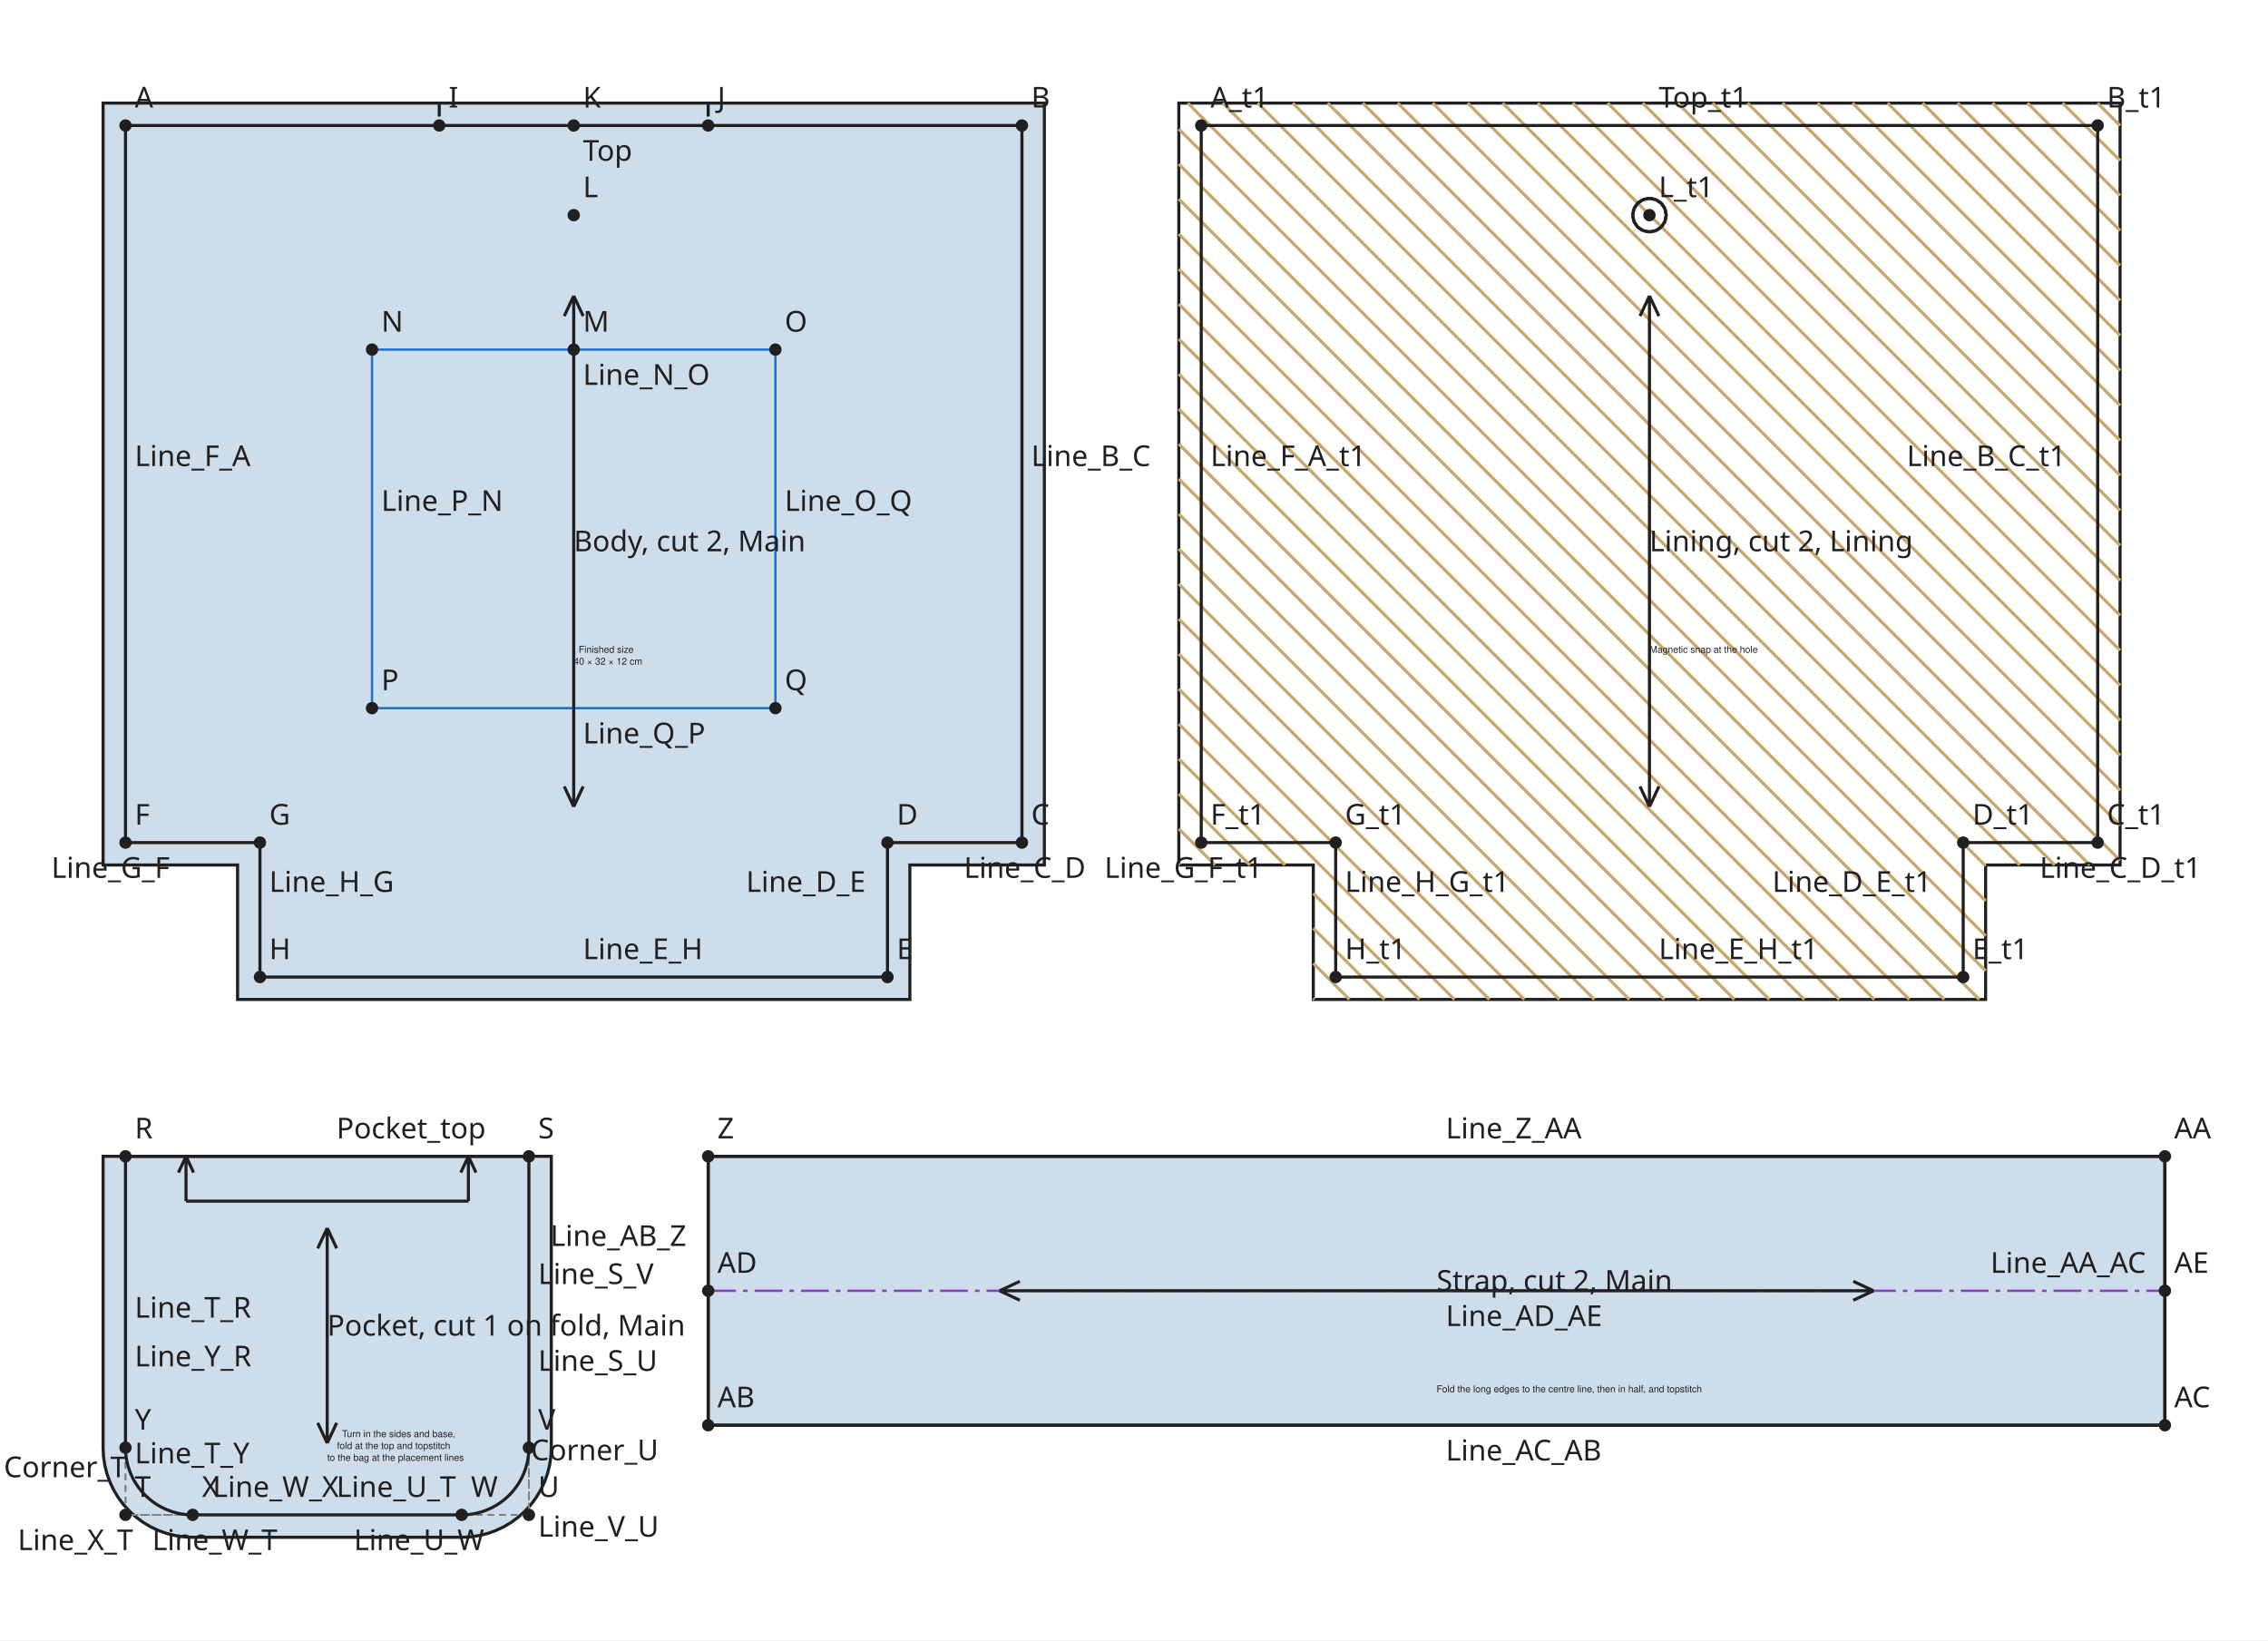
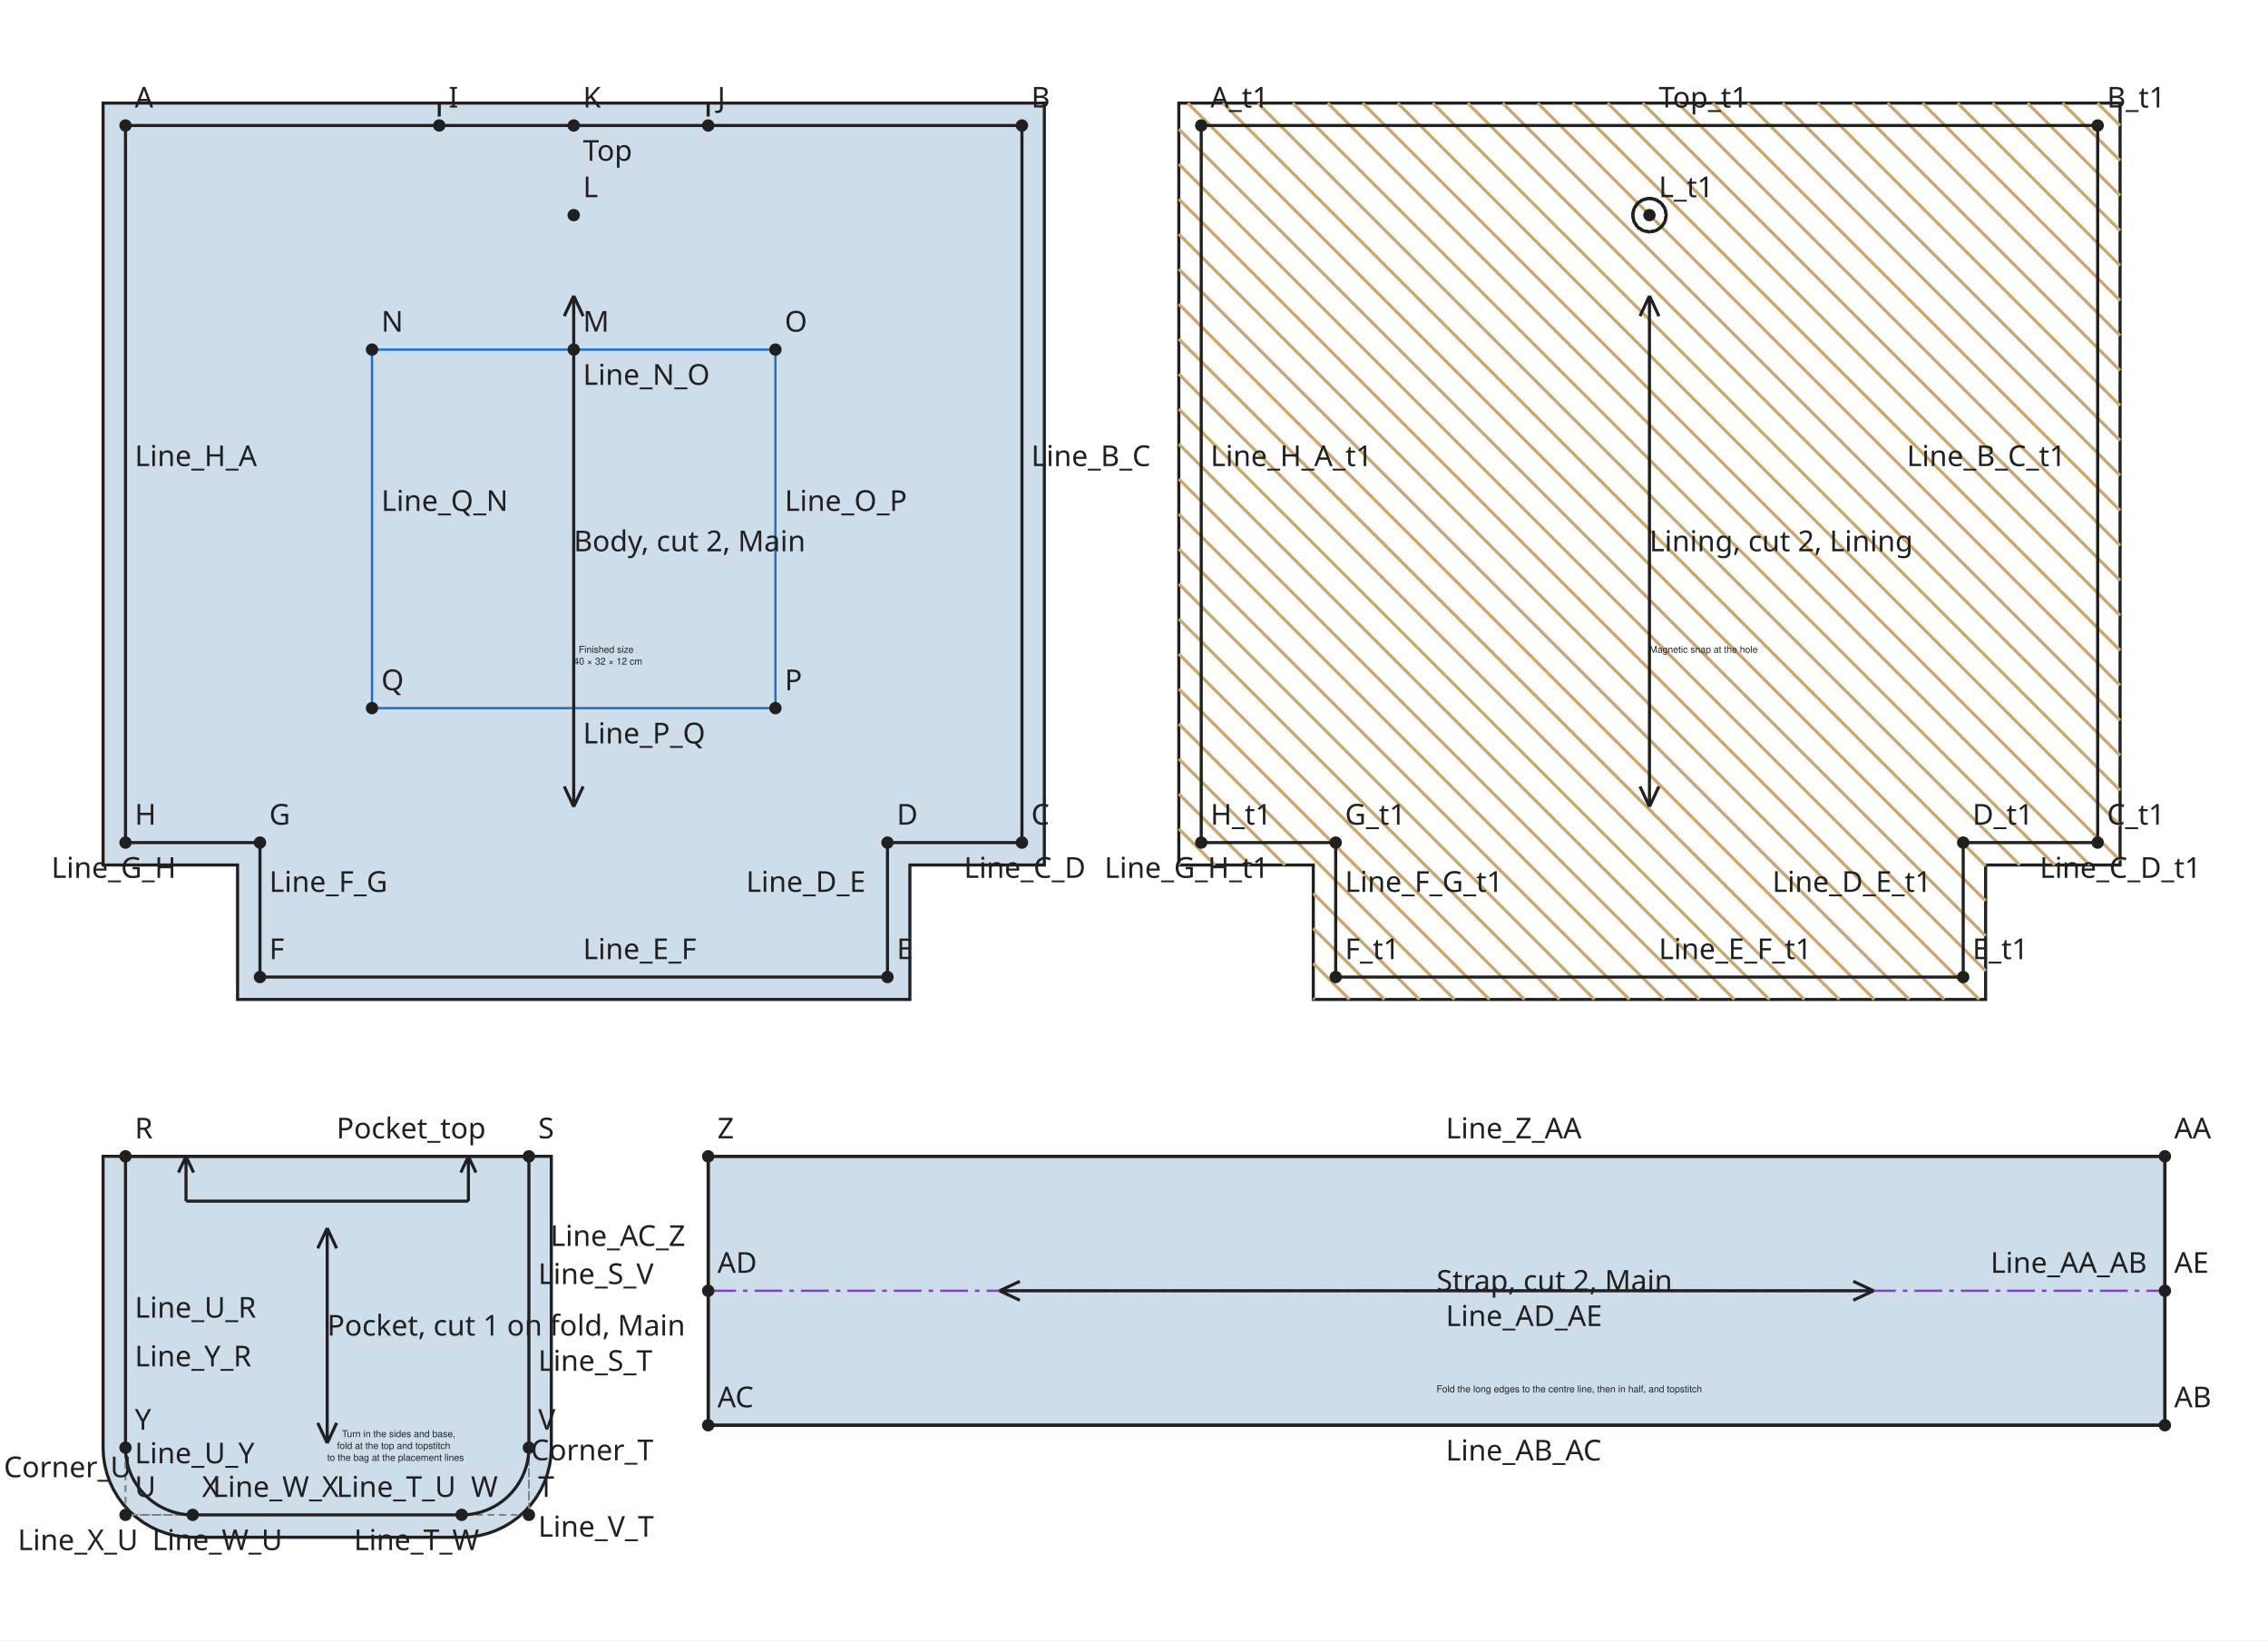
<svg xmlns="http://www.w3.org/2000/svg" width="1012mm" height="732mm" viewBox="-56 -56 1012 732">
  <rect x="-56" y="-56" width="1012" height="732" fill="#ffffff" />
  <path data-id="93" data-name="Pocket" d="M 190 460 L 190 590.247 L 189.817 593.953 L 189.236 597.841 L 188.283 601.637 L 186.966 605.312 L 185.298 608.842 L 183.289 612.2 L 180.95 615.36 L 178.293 618.293 L 175.36 620.95 L 172.2 623.289 L 168.842 625.298 L 165.312 626.966 L 161.637 628.283 L 157.841 629.236 L 153.953 629.817 L 150.247 630 L 29.753 630 L 26.047 629.817 L 22.159 629.236 L 18.363 628.283 L 14.688 626.966 L 11.158 625.298 L 7.8 623.289 L 4.64 620.95 L 1.707 618.293 L -0.95 615.36 L -3.289 612.2 L -5.298 608.842 L -6.966 605.312 L -8.283 601.637 L -9.236 597.841 L -9.817 593.953 L -10 590.247 L -10 460 Z" fill="#ceddea" stroke="#202020" stroke-width="1.38" />
  <path data-id="94" data-name="Strap" d="M 910 460 L 910 580 L 260 580 L 260 460 Z" fill="#ceddea" stroke="#202020" stroke-width="1.38" />
  <path data-id="91" data-name="Body" d="M 410 -10 L 410 330 L 350 330 L 350 390 L 50 390 L 50 330 L -10 330 L -10 -10 Z" fill="#ceddea" stroke="#202020" stroke-width="1.38" />
  <path data-id="92" data-name="Lining" d="M 890 -10 L 890 330 L 830 330 L 830 390 L 530 390 L 530 330 L 470 330 L 470 -10 Z" fill="none" stroke="#202020" stroke-width="1.38" />
  <path data-id="92" data-hatch="Lining" d="M 890 0.064 L 879.936 -10 M 890 15.677 L 864.323 -10 M 890 31.29 L 848.71 -10 M 890 46.902 L 833.098 -10 M 890 62.515 L 817.485 -10 M 890 78.128 L 801.872 -10 M 890 93.741 L 786.259 -10 M 890 109.354 L 770.646 -10 M 890 124.967 L 755.033 -10 M 890 140.58 L 739.42 -10 M 890 156.193 L 723.807 -10 M 890 171.806 L 708.194 -10 M 890 187.419 L 692.581 -10 M 890 203.032 L 676.968 -10 M 890 218.645 L 661.355 -10 M 890 234.257 L 645.743 -10 M 890 249.87 L 630.13 -10 M 890 265.483 L 614.517 -10 M 890 281.096 L 598.904 -10 M 890 296.709 L 583.291 -10 M 890 312.322 L 567.678 -10 M 890 327.935 L 552.065 -10 M 876.452 330 L 536.452 -10 M 860.839 330 L 520.839 -10 M 845.226 330 L 505.226 -10 M 830 330.387 L 489.613 -10 M 830 346 L 474 -10 M 830 361.612 L 470 1.612 M 830 377.225 L 470 17.225 M 827.162 390 L 470 32.838 M 811.549 390 L 470 48.451 M 795.936 390 L 470 64.064 M 780.323 390 L 470 79.677 M 764.71 390 L 470 95.29 M 749.097 390 L 470 110.903 M 733.484 390 L 470 126.516 M 717.871 390 L 470 142.129 M 702.258 390 L 470 157.742 M 686.645 390 L 470 173.355 M 671.033 390 L 470 188.967 M 655.42 390 L 470 204.58 M 639.807 390 L 470 220.193 M 624.194 390 L 470 235.806 M 608.581 390 L 470 251.419 M 592.968 390 L 470 267.032 M 577.355 390 L 530 342.645 M 517.355 330 L 470 282.645 M 561.742 390 L 530 358.258 M 501.742 330 L 470 298.258 M 546.129 390 L 530 373.871 M 486.129 330 L 470 313.871 M 530.516 390 L 530 389.484 M 470.516 330 L 470 329.484" fill="none" stroke="#c9a66b" stroke-width="1.38" />
-   <path data-id="61" data-name="Line_S_U" d="M 180 460 L 180 620" fill="none" stroke="#808080" stroke-width="0.736" stroke-dasharray="2.944 2.208" />
-   <path data-id="62" data-name="Line_U_T" d="M 180 620 L 0 620" fill="none" stroke="#808080" stroke-width="0.736" stroke-dasharray="2.944 2.208" />
-   <path data-id="63" data-name="Line_T_R" d="M 0 620 L 0 460" fill="none" stroke="#808080" stroke-width="0.736" stroke-dasharray="2.944 2.208" />
-   <path data-id="68" data-name="Line_V_U" d="M 180 590 L 180 620" fill="none" stroke="#808080" stroke-width="0.736" stroke-dasharray="2.944 2.208" />
-   <path data-id="69" data-name="Line_U_W" d="M 180 620 L 150 620" fill="none" stroke="#808080" stroke-width="0.736" stroke-dasharray="2.944 2.208" />
-   <path data-id="70" data-name="Line_W_T" d="M 150 620 L 0 620" fill="none" stroke="#808080" stroke-width="0.736" stroke-dasharray="2.944 2.208" />
-   <path data-id="75" data-name="Line_X_T" d="M 30 620 L 0 620" fill="none" stroke="#808080" stroke-width="0.736" stroke-dasharray="2.944 2.208" />
-   <path data-id="76" data-name="Line_T_Y" d="M 0 620 L 0 590" fill="none" stroke="#808080" stroke-width="0.736" stroke-dasharray="2.944 2.208" />
-   <path data-id="34" data-name="Line_N_O" d="M 110 100 L 290 100" fill="none" stroke="#1f6fd1" stroke-width="1.035" />
-   <path data-id="35" data-name="Line_O_Q" d="M 290 100 L 290 260" fill="none" stroke="#1f6fd1" stroke-width="1.035" />
-   <path data-id="36" data-name="Line_Q_P" d="M 290 260 L 110 260" fill="none" stroke="#1f6fd1" stroke-width="1.035" />
-   <path data-id="37" data-name="Line_P_N" d="M 110 260 L 110 100" fill="none" stroke="#1f6fd1" stroke-width="1.035" />
+   <path data-id="60" data-name="Line_S_T" d="M 180 460 L 180 620" fill="none" stroke="#808080" stroke-width="0.736" stroke-dasharray="2.944 2.208" />
+   <path data-id="62" data-name="Line_T_U" d="M 180 620 L 0 620" fill="none" stroke="#808080" stroke-width="0.736" stroke-dasharray="2.944 2.208" />
+   <path data-id="63" data-name="Line_U_R" d="M 0 620 L 0 460" fill="none" stroke="#808080" stroke-width="0.736" stroke-dasharray="2.944 2.208" />
+   <path data-id="68" data-name="Line_V_T" d="M 180 590 L 180 620" fill="none" stroke="#808080" stroke-width="0.736" stroke-dasharray="2.944 2.208" />
+   <path data-id="69" data-name="Line_T_W" d="M 180 620 L 150 620" fill="none" stroke="#808080" stroke-width="0.736" stroke-dasharray="2.944 2.208" />
+   <path data-id="70" data-name="Line_W_U" d="M 150 620 L 0 620" fill="none" stroke="#808080" stroke-width="0.736" stroke-dasharray="2.944 2.208" />
+   <path data-id="75" data-name="Line_X_U" d="M 30 620 L 0 620" fill="none" stroke="#808080" stroke-width="0.736" stroke-dasharray="2.944 2.208" />
+   <path data-id="76" data-name="Line_U_Y" d="M 0 620 L 0 590" fill="none" stroke="#808080" stroke-width="0.736" stroke-dasharray="2.944 2.208" />
+   <path data-id="32" data-name="Line_N_O" d="M 110 100 L 290 100" fill="none" stroke="#1f6fd1" stroke-width="1.035" />
+   <path data-id="34" data-name="Line_O_P" d="M 290 100 L 290 260" fill="none" stroke="#1f6fd1" stroke-width="1.035" />
+   <path data-id="36" data-name="Line_P_Q" d="M 290 260 L 110 260" fill="none" stroke="#1f6fd1" stroke-width="1.035" />
+   <path data-id="37" data-name="Line_Q_N" d="M 110 260 L 110 100" fill="none" stroke="#1f6fd1" stroke-width="1.035" />
  <path data-id="88" data-name="Line_AD_AE" d="M 260 520 L 910 520" fill="none" stroke="#8a3fc4" stroke-width="1.035" stroke-dasharray="12.42 3.105 2.07 3.105" />
-   <path data-id="17" data-name="Top" d="M 0 0 L 400 0" fill="none" stroke="#202020" stroke-width="1.38" />
-   <path data-id="18" data-name="Line_B_C" d="M 400 0 L 400 320" fill="none" stroke="#202020" stroke-width="1.38" />
-   <path data-id="19" data-name="Line_C_D" d="M 400 320 L 340 320" fill="none" stroke="#202020" stroke-width="1.38" />
-   <path data-id="20" data-name="Line_D_E" d="M 340 320 L 340 380" fill="none" stroke="#202020" stroke-width="1.38" />
-   <path data-id="21" data-name="Line_E_H" d="M 340 380 L 60 380" fill="none" stroke="#202020" stroke-width="1.38" />
-   <path data-id="22" data-name="Line_H_G" d="M 60 380 L 60 320" fill="none" stroke="#202020" stroke-width="1.38" />
-   <path data-id="23" data-name="Line_G_F" d="M 60 320 L 0 320" fill="none" stroke="#202020" stroke-width="1.38" />
-   <path data-id="24" data-name="Line_F_A" d="M 0 320 L 0 0" fill="none" stroke="#202020" stroke-width="1.38" />
+   <path data-id="11" data-name="Top" d="M 0 0 L 400 0" fill="none" stroke="#202020" stroke-width="1.38" />
+   <path data-id="13" data-name="Line_B_C" d="M 400 0 L 400 320" fill="none" stroke="#202020" stroke-width="1.38" />
+   <path data-id="15" data-name="Line_C_D" d="M 400 320 L 340 320" fill="none" stroke="#202020" stroke-width="1.38" />
+   <path data-id="17" data-name="Line_D_E" d="M 340 320 L 340 380" fill="none" stroke="#202020" stroke-width="1.38" />
+   <path data-id="19" data-name="Line_E_F" d="M 340 380 L 60 380" fill="none" stroke="#202020" stroke-width="1.38" />
+   <path data-id="21" data-name="Line_F_G" d="M 60 380 L 60 320" fill="none" stroke="#202020" stroke-width="1.38" />
+   <path data-id="23" data-name="Line_G_H" d="M 60 320 L 0 320" fill="none" stroke="#202020" stroke-width="1.38" />
+   <path data-id="24" data-name="Line_H_A" d="M 0 320 L 0 0" fill="none" stroke="#202020" stroke-width="1.38" />
  <path data-id="48" data-name="Top_t1" d="M 480 0 L 880 0" fill="none" stroke="#202020" stroke-width="1.38" />
  <path data-id="49" data-name="Line_B_C_t1" d="M 880 0 L 880 320" fill="none" stroke="#202020" stroke-width="1.38" />
  <path data-id="50" data-name="Line_C_D_t1" d="M 880 320 L 820 320" fill="none" stroke="#202020" stroke-width="1.38" />
  <path data-id="51" data-name="Line_D_E_t1" d="M 820 320 L 820 380" fill="none" stroke="#202020" stroke-width="1.38" />
-   <path data-id="52" data-name="Line_E_H_t1" d="M 820 380 L 540 380" fill="none" stroke="#202020" stroke-width="1.38" />
-   <path data-id="53" data-name="Line_H_G_t1" d="M 540 380 L 540 320" fill="none" stroke="#202020" stroke-width="1.38" />
-   <path data-id="54" data-name="Line_G_F_t1" d="M 540 320 L 480 320" fill="none" stroke="#202020" stroke-width="1.38" />
-   <path data-id="55" data-name="Line_F_A_t1" d="M 480 320 L 480 0" fill="none" stroke="#202020" stroke-width="1.38" />
-   <path data-id="60" data-name="Pocket_top" d="M 0 460 L 180 460" fill="none" stroke="#202020" stroke-width="1.38" />
-   <path data-id="64" data-name="Corner_U" d="M 180 590 C 180 597.956 176.839 605.587 171.213 611.213 C 165.587 616.839 157.956 620 150 620" fill="none" stroke="#202020" stroke-width="1.38" />
+   <path data-id="52" data-name="Line_E_F_t1" d="M 820 380 L 540 380" fill="none" stroke="#202020" stroke-width="1.38" />
+   <path data-id="53" data-name="Line_F_G_t1" d="M 540 380 L 540 320" fill="none" stroke="#202020" stroke-width="1.38" />
+   <path data-id="54" data-name="Line_G_H_t1" d="M 540 320 L 480 320" fill="none" stroke="#202020" stroke-width="1.38" />
+   <path data-id="55" data-name="Line_H_A_t1" d="M 480 320 L 480 0" fill="none" stroke="#202020" stroke-width="1.38" />
+   <path data-id="58" data-name="Pocket_top" d="M 0 460 L 180 460" fill="none" stroke="#202020" stroke-width="1.38" />
+   <path data-id="64" data-name="Corner_T" d="M 180 590 C 180 597.956 176.839 605.587 171.213 611.213 C 165.587 616.839 157.956 620 150 620" fill="none" stroke="#202020" stroke-width="1.38" />
  <path data-id="67" data-name="Line_S_V" d="M 180 460 L 180 590" fill="none" stroke="#202020" stroke-width="1.38" />
-   <path data-id="71" data-name="Corner_T" d="M 30 620 C 22.044 620 14.413 616.839 8.787 611.213 C 3.161 605.587 0 597.956 0 590" fill="none" stroke="#202020" stroke-width="1.38" />
+   <path data-id="71" data-name="Corner_U" d="M 30 620 C 22.044 620 14.413 616.839 8.787 611.213 C 3.161 605.587 0 597.956 0 590" fill="none" stroke="#202020" stroke-width="1.38" />
  <path data-id="74" data-name="Line_W_X" d="M 150 620 L 30 620" fill="none" stroke="#202020" stroke-width="1.38" />
  <path data-id="77" data-name="Line_Y_R" d="M 0 590 L 0 460" fill="none" stroke="#202020" stroke-width="1.38" />
-   <path data-id="82" data-name="Line_Z_AA" d="M 260 460 L 910 460" fill="none" stroke="#202020" stroke-width="1.38" />
-   <path data-id="83" data-name="Line_AA_AC" d="M 910 460 L 910 580" fill="none" stroke="#202020" stroke-width="1.38" />
-   <path data-id="84" data-name="Line_AC_AB" d="M 910 580 L 260 580" fill="none" stroke="#202020" stroke-width="1.38" />
-   <path data-id="85" data-name="Line_AB_Z" d="M 260 580 L 260 460" fill="none" stroke="#202020" stroke-width="1.38" />
+   <path data-id="80" data-name="Line_Z_AA" d="M 260 460 L 910 460" fill="none" stroke="#202020" stroke-width="1.38" />
+   <path data-id="82" data-name="Line_AA_AB" d="M 910 460 L 910 580" fill="none" stroke="#202020" stroke-width="1.38" />
+   <path data-id="84" data-name="Line_AB_AC" d="M 910 580 L 260 580" fill="none" stroke="#202020" stroke-width="1.38" />
+   <path data-id="85" data-name="Line_AC_Z" d="M 260 580 L 260 460" fill="none" stroke="#202020" stroke-width="1.38" />
  <path data-id="93" data-marks="Pocket" d="M 90 588 L 90 492 M 90 492 L 85.774 501.063 M 90 492 L 94.226 501.063 M 90 588 L 94.226 578.937 M 90 588 L 85.774 578.937 M 27 480 L 153 480 M 27 480 L 27 460 M 153 480 L 153 460 M 27 460 L 30.381 467.25 M 27 460 L 23.619 467.25 M 153 460 L 156.381 467.25 M 153 460 L 149.619 467.25" fill="none" stroke="#202020" stroke-width="1.38" />
  <path data-id="94" data-marks="Strap" d="M 390 520 L 780 520 M 780 520 L 770.937 515.774 M 780 520 L 770.937 524.226 M 390 520 L 399.063 524.226 M 390 520 L 399.063 515.774" fill="none" stroke="#202020" stroke-width="1.38" />
  <path data-id="91" data-marks="Body" d="M 200 304 L 200 76 M 200 76 L 195.774 85.063 M 200 76 L 204.226 85.063 M 200 304 L 204.226 294.937 M 200 304 L 195.774 294.937 M 140 -10 L 140 -4 M 260 -10 L 260 -4" fill="none" stroke="#202020" stroke-width="1.38" />
  <path data-id="92" data-marks="Lining" d="M 680 304 L 680 76 M 680 76 L 675.774 85.063 M 680 76 L 684.226 85.063 M 680 304 L 684.226 294.937 M 680 304 L 675.774 294.937 M 687.5 40 L 686.929 37.13 M 686.929 37.13 L 685.303 34.697 M 685.303 34.697 L 682.87 33.071 M 682.87 33.071 L 680 32.5 M 680 32.5 L 677.13 33.071 M 677.13 33.071 L 674.697 34.697 M 674.697 34.697 L 673.071 37.13 M 673.071 37.13 L 672.5 40 M 672.5 40 L 673.071 42.87 M 673.071 42.87 L 674.697 45.303 M 674.697 45.303 L 677.13 46.929 M 677.13 46.929 L 680 47.5 M 680 47.5 L 682.87 46.929 M 682.87 46.929 L 685.303 45.303 M 685.303 45.303 L 686.929 42.87 M 686.929 42.87 L 687.5 40" fill="none" stroke="#202020" stroke-width="1.38" />
  <path data-id="47" data-marker="hole" d="M 687.5 40 L 686.929 37.13 M 686.929 37.13 L 685.303 34.697 M 685.303 34.697 L 682.87 33.071 M 682.87 33.071 L 680 32.5 M 680 32.5 L 677.13 33.071 M 677.13 33.071 L 674.697 34.697 M 674.697 34.697 L 673.071 37.13 M 673.071 37.13 L 672.5 40 M 672.5 40 L 673.071 42.87 M 673.071 42.87 L 674.697 45.303 M 674.697 45.303 L 677.13 46.929 M 677.13 46.929 L 680 47.5 M 680 47.5 L 682.87 46.929 M 682.87 46.929 L 685.303 45.303 M 685.303 45.303 L 686.929 42.87 M 686.929 42.87 L 687.5 40" fill="none" stroke="#202020" stroke-width="1.38" />
  <circle data-id="9" data-name="A" cx="0" cy="0" r="2.76" fill="#202020" />
  <circle data-id="10" data-name="B" cx="400" cy="0" r="2.76" fill="#202020" />
-   <circle data-id="11" data-name="C" cx="400" cy="320" r="2.76" fill="#202020" />
-   <circle data-id="12" data-name="D" cx="340" cy="320" r="2.76" fill="#202020" />
-   <circle data-id="13" data-name="E" cx="340" cy="380" r="2.76" fill="#202020" />
-   <circle data-id="14" data-name="F" cx="0" cy="320" r="2.76" fill="#202020" />
-   <circle data-id="15" data-name="G" cx="60" cy="320" r="2.76" fill="#202020" />
-   <circle data-id="16" data-name="H" cx="60" cy="380" r="2.76" fill="#202020" />
+   <circle data-id="12" data-name="C" cx="400" cy="320" r="2.76" fill="#202020" />
+   <circle data-id="14" data-name="D" cx="340" cy="320" r="2.76" fill="#202020" />
+   <circle data-id="16" data-name="E" cx="340" cy="380" r="2.76" fill="#202020" />
+   <circle data-id="18" data-name="F" cx="60" cy="380" r="2.76" fill="#202020" />
+   <circle data-id="20" data-name="G" cx="60" cy="320" r="2.76" fill="#202020" />
+   <circle data-id="22" data-name="H" cx="0" cy="320" r="2.76" fill="#202020" />
  <circle data-id="25" data-name="I" cx="140" cy="0" r="2.76" fill="#202020" />
  <circle data-id="26" data-name="J" cx="260" cy="0" r="2.76" fill="#202020" />
  <circle data-id="27" data-name="K" cx="200" cy="0" r="2.76" fill="#202020" />
  <circle data-id="28" data-name="L" cx="200" cy="40" r="2.76" fill="#202020" />
  <circle data-id="29" data-name="M" cx="200" cy="100" r="2.76" fill="#202020" />
  <circle data-id="30" data-name="N" cx="110" cy="100" r="2.76" fill="#202020" />
  <circle data-id="31" data-name="O" cx="290" cy="100" r="2.76" fill="#202020" />
-   <circle data-id="32" data-name="P" cx="110" cy="260" r="2.76" fill="#202020" />
-   <circle data-id="33" data-name="Q" cx="290" cy="260" r="2.76" fill="#202020" />
+   <circle data-id="33" data-name="P" cx="290" cy="260" r="2.76" fill="#202020" />
+   <circle data-id="35" data-name="Q" cx="110" cy="260" r="2.76" fill="#202020" />
  <circle data-id="39" data-name="A_t1" cx="480" cy="0" r="2.76" fill="#202020" />
  <circle data-id="40" data-name="B_t1" cx="880" cy="0" r="2.76" fill="#202020" />
  <circle data-id="41" data-name="C_t1" cx="880" cy="320" r="2.76" fill="#202020" />
  <circle data-id="42" data-name="D_t1" cx="820" cy="320" r="2.76" fill="#202020" />
  <circle data-id="43" data-name="E_t1" cx="820" cy="380" r="2.76" fill="#202020" />
-   <circle data-id="44" data-name="H_t1" cx="540" cy="380" r="2.76" fill="#202020" />
+   <circle data-id="44" data-name="F_t1" cx="540" cy="380" r="2.76" fill="#202020" />
  <circle data-id="45" data-name="G_t1" cx="540" cy="320" r="2.76" fill="#202020" />
-   <circle data-id="46" data-name="F_t1" cx="480" cy="320" r="2.76" fill="#202020" />
+   <circle data-id="46" data-name="H_t1" cx="480" cy="320" r="2.76" fill="#202020" />
  <circle data-id="47" data-name="L_t1" cx="680" cy="40" r="2.76" fill="#202020" />
  <circle data-id="56" data-name="R" cx="0" cy="460" r="2.76" fill="#202020" />
  <circle data-id="57" data-name="S" cx="180" cy="460" r="2.76" fill="#202020" />
-   <circle data-id="58" data-name="T" cx="0" cy="620" r="2.76" fill="#202020" />
-   <circle data-id="59" data-name="U" cx="180" cy="620" r="2.76" fill="#202020" />
+   <circle data-id="59" data-name="T" cx="180" cy="620" r="2.76" fill="#202020" />
+   <circle data-id="61" data-name="U" cx="0" cy="620" r="2.76" fill="#202020" />
  <circle data-id="65" data-name="V" cx="180" cy="590" r="2.76" fill="#202020" />
  <circle data-id="66" data-name="W" cx="150" cy="620" r="2.76" fill="#202020" />
  <circle data-id="72" data-name="X" cx="30" cy="620" r="2.76" fill="#202020" />
  <circle data-id="73" data-name="Y" cx="0" cy="590" r="2.76" fill="#202020" />
  <circle data-id="78" data-name="Z" cx="260" cy="460" r="2.76" fill="#202020" />
  <circle data-id="79" data-name="AA" cx="910" cy="460" r="2.76" fill="#202020" />
-   <circle data-id="80" data-name="AB" cx="260" cy="580" r="2.76" fill="#202020" />
-   <circle data-id="81" data-name="AC" cx="910" cy="580" r="2.76" fill="#202020" />
+   <circle data-id="81" data-name="AB" cx="910" cy="580" r="2.76" fill="#202020" />
+   <circle data-id="83" data-name="AC" cx="260" cy="580" r="2.76" fill="#202020" />
  <circle data-id="86" data-name="AD" cx="260" cy="520" r="2.76" fill="#202020" />
  <circle data-id="87" data-name="AE" cx="910" cy="520" r="2.76" fill="#202020" />
  <text x="90" y="540" font-family="sans-serif" font-size="12.88" fill="#202020">Pocket, cut 1 on fold, Main</text>
  <text x="585" y="520" font-family="sans-serif" font-size="12.88" fill="#202020">Strap, cut 2, Main</text>
  <text x="200" y="190" font-family="sans-serif" font-size="12.88" fill="#202020">Body, cut 2, Main</text>
  <text x="680" y="190" font-family="sans-serif" font-size="12.88" fill="#202020">Lining, cut 2, Lining</text>
  <text x="4.14" y="-8.004" font-family="sans-serif" font-size="12.88" fill="#202020">A</text>
  <text x="404.14" y="-8.004" font-family="sans-serif" font-size="12.88" fill="#202020">B</text>
  <text x="404.14" y="311.996" font-family="sans-serif" font-size="12.88" fill="#202020">C</text>
  <text x="344.14" y="311.996" font-family="sans-serif" font-size="12.88" fill="#202020">D</text>
  <text x="344.14" y="371.996" font-family="sans-serif" font-size="12.88" fill="#202020">E</text>
-   <text x="4.14" y="311.996" font-family="sans-serif" font-size="12.88" fill="#202020">F</text>
+   <text x="64.14" y="371.996" font-family="sans-serif" font-size="12.88" fill="#202020">F</text>
  <text x="64.14" y="311.996" font-family="sans-serif" font-size="12.88" fill="#202020">G</text>
-   <text x="64.14" y="371.996" font-family="sans-serif" font-size="12.88" fill="#202020">H</text>
+   <text x="4.14" y="311.996" font-family="sans-serif" font-size="12.88" fill="#202020">H</text>
  <text x="144.14" y="-8.004" font-family="sans-serif" font-size="12.88" fill="#202020">I</text>
  <text x="264.14" y="-8.004" font-family="sans-serif" font-size="12.88" fill="#202020">J</text>
  <text x="204.14" y="-8.004" font-family="sans-serif" font-size="12.88" fill="#202020">K</text>
  <text x="204.14" y="31.996" font-family="sans-serif" font-size="12.88" fill="#202020">L</text>
  <text x="204.14" y="91.996" font-family="sans-serif" font-size="12.88" fill="#202020">M</text>
  <text x="114.14" y="91.996" font-family="sans-serif" font-size="12.88" fill="#202020">N</text>
  <text x="294.14" y="91.996" font-family="sans-serif" font-size="12.88" fill="#202020">O</text>
-   <text x="114.14" y="251.996" font-family="sans-serif" font-size="12.88" fill="#202020">P</text>
-   <text x="294.14" y="251.996" font-family="sans-serif" font-size="12.88" fill="#202020">Q</text>
+   <text x="294.14" y="251.996" font-family="sans-serif" font-size="12.88" fill="#202020">P</text>
+   <text x="114.14" y="251.996" font-family="sans-serif" font-size="12.88" fill="#202020">Q</text>
  <text x="484.14" y="-8.004" font-family="sans-serif" font-size="12.88" fill="#202020">A_t1</text>
  <text x="884.14" y="-8.004" font-family="sans-serif" font-size="12.88" fill="#202020">B_t1</text>
  <text x="884.14" y="311.996" font-family="sans-serif" font-size="12.88" fill="#202020">C_t1</text>
  <text x="824.14" y="311.996" font-family="sans-serif" font-size="12.88" fill="#202020">D_t1</text>
  <text x="824.14" y="371.996" font-family="sans-serif" font-size="12.88" fill="#202020">E_t1</text>
-   <text x="544.14" y="371.996" font-family="sans-serif" font-size="12.88" fill="#202020">H_t1</text>
+   <text x="544.14" y="371.996" font-family="sans-serif" font-size="12.88" fill="#202020">F_t1</text>
  <text x="544.14" y="311.996" font-family="sans-serif" font-size="12.88" fill="#202020">G_t1</text>
-   <text x="484.14" y="311.996" font-family="sans-serif" font-size="12.88" fill="#202020">F_t1</text>
+   <text x="484.14" y="311.996" font-family="sans-serif" font-size="12.88" fill="#202020">H_t1</text>
  <text x="684.14" y="31.996" font-family="sans-serif" font-size="12.88" fill="#202020">L_t1</text>
  <text x="4.14" y="451.996" font-family="sans-serif" font-size="12.88" fill="#202020">R</text>
  <text x="184.14" y="451.996" font-family="sans-serif" font-size="12.88" fill="#202020">S</text>
-   <text x="4.14" y="611.996" font-family="sans-serif" font-size="12.88" fill="#202020">T</text>
-   <text x="184.14" y="611.996" font-family="sans-serif" font-size="12.88" fill="#202020">U</text>
+   <text x="184.14" y="611.996" font-family="sans-serif" font-size="12.88" fill="#202020">T</text>
+   <text x="4.14" y="611.996" font-family="sans-serif" font-size="12.88" fill="#202020">U</text>
  <text x="184.14" y="581.996" font-family="sans-serif" font-size="12.88" fill="#202020">V</text>
  <text x="154.14" y="611.996" font-family="sans-serif" font-size="12.88" fill="#202020">W</text>
  <text x="34.14" y="611.996" font-family="sans-serif" font-size="12.88" fill="#202020">X</text>
  <text x="4.14" y="581.996" font-family="sans-serif" font-size="12.88" fill="#202020">Y</text>
  <text x="264.14" y="451.996" font-family="sans-serif" font-size="12.88" fill="#202020">Z</text>
  <text x="914.14" y="451.996" font-family="sans-serif" font-size="12.88" fill="#202020">AA</text>
-   <text x="264.14" y="571.996" font-family="sans-serif" font-size="12.88" fill="#202020">AB</text>
-   <text x="914.14" y="571.996" font-family="sans-serif" font-size="12.88" fill="#202020">AC</text>
+   <text x="914.14" y="571.996" font-family="sans-serif" font-size="12.88" fill="#202020">AB</text>
+   <text x="264.14" y="571.996" font-family="sans-serif" font-size="12.88" fill="#202020">AC</text>
  <text x="264.14" y="511.996" font-family="sans-serif" font-size="12.88" fill="#202020">AD</text>
  <text x="914.14" y="511.996" font-family="sans-serif" font-size="12.88" fill="#202020">AE</text>
-   <text x="184.14" y="555.732" font-family="sans-serif" font-size="12.88" fill="#202020">Line_S_U</text>
-   <text x="94.14" y="611.996" font-family="sans-serif" font-size="12.88" fill="#202020">Line_U_T</text>
-   <text x="4.14" y="531.996" font-family="sans-serif" font-size="12.88" fill="#202020">Line_T_R</text>
-   <text x="184.14" y="629.732" font-family="sans-serif" font-size="12.88" fill="#202020">Line_V_U</text>
-   <text x="101.921" y="635.732" font-family="sans-serif" font-size="12.88" fill="#202020">Line_U_W</text>
-   <text x="11.921" y="635.732" font-family="sans-serif" font-size="12.88" fill="#202020">Line_W_T</text>
-   <text x="-48.079" y="635.732" font-family="sans-serif" font-size="12.88" fill="#202020">Line_X_T</text>
-   <text x="4.14" y="596.996" font-family="sans-serif" font-size="12.88" fill="#202020">Line_T_Y</text>
+   <text x="184.14" y="555.732" font-family="sans-serif" font-size="12.88" fill="#202020">Line_S_T</text>
+   <text x="94.14" y="611.996" font-family="sans-serif" font-size="12.88" fill="#202020">Line_T_U</text>
+   <text x="4.14" y="531.996" font-family="sans-serif" font-size="12.88" fill="#202020">Line_U_R</text>
+   <text x="184.14" y="629.732" font-family="sans-serif" font-size="12.88" fill="#202020">Line_V_T</text>
+   <text x="101.921" y="635.732" font-family="sans-serif" font-size="12.88" fill="#202020">Line_T_W</text>
+   <text x="11.921" y="635.732" font-family="sans-serif" font-size="12.88" fill="#202020">Line_W_U</text>
+   <text x="-48.079" y="635.732" font-family="sans-serif" font-size="12.88" fill="#202020">Line_X_U</text>
+   <text x="4.14" y="596.996" font-family="sans-serif" font-size="12.88" fill="#202020">Line_U_Y</text>
  <text x="204.14" y="115.732" font-family="sans-serif" font-size="12.88" fill="#202020">Line_N_O</text>
-   <text x="294.14" y="171.996" font-family="sans-serif" font-size="12.88" fill="#202020">Line_O_Q</text>
-   <text x="204.14" y="275.732" font-family="sans-serif" font-size="12.88" fill="#202020">Line_Q_P</text>
-   <text x="114.14" y="171.996" font-family="sans-serif" font-size="12.88" fill="#202020">Line_P_N</text>
+   <text x="294.14" y="171.996" font-family="sans-serif" font-size="12.88" fill="#202020">Line_O_P</text>
+   <text x="204.14" y="275.732" font-family="sans-serif" font-size="12.88" fill="#202020">Line_P_Q</text>
+   <text x="114.14" y="171.996" font-family="sans-serif" font-size="12.88" fill="#202020">Line_Q_N</text>
  <text x="589.14" y="535.732" font-family="sans-serif" font-size="12.88" fill="#202020">Line_AD_AE</text>
  <text x="204.14" y="15.732" font-family="sans-serif" font-size="12.88" fill="#202020">Top</text>
  <text x="404.14" y="151.996" font-family="sans-serif" font-size="12.88" fill="#202020">Line_B_C</text>
  <text x="374.14" y="335.732" font-family="sans-serif" font-size="12.88" fill="#202020">Line_C_D</text>
  <text x="276.921" y="341.996" font-family="sans-serif" font-size="12.88" fill="#202020">Line_D_E</text>
-   <text x="204.14" y="371.996" font-family="sans-serif" font-size="12.88" fill="#202020">Line_E_H</text>
-   <text x="64.14" y="341.996" font-family="sans-serif" font-size="12.88" fill="#202020">Line_H_G</text>
-   <text x="-33.079" y="335.732" font-family="sans-serif" font-size="12.88" fill="#202020">Line_G_F</text>
-   <text x="4.14" y="151.996" font-family="sans-serif" font-size="12.88" fill="#202020">Line_F_A</text>
+   <text x="204.14" y="371.996" font-family="sans-serif" font-size="12.88" fill="#202020">Line_E_F</text>
+   <text x="64.14" y="341.996" font-family="sans-serif" font-size="12.88" fill="#202020">Line_F_G</text>
+   <text x="-33.079" y="335.732" font-family="sans-serif" font-size="12.88" fill="#202020">Line_G_H</text>
+   <text x="4.14" y="151.996" font-family="sans-serif" font-size="12.88" fill="#202020">Line_H_A</text>
  <text x="684.14" y="-8.004" font-family="sans-serif" font-size="12.88" fill="#202020">Top_t1</text>
  <text x="794.819" y="151.996" font-family="sans-serif" font-size="12.88" fill="#202020">Line_B_C_t1</text>
  <text x="854.14" y="335.732" font-family="sans-serif" font-size="12.88" fill="#202020">Line_C_D_t1</text>
  <text x="734.819" y="341.996" font-family="sans-serif" font-size="12.88" fill="#202020">Line_D_E_t1</text>
-   <text x="684.14" y="371.996" font-family="sans-serif" font-size="12.88" fill="#202020">Line_E_H_t1</text>
-   <text x="544.14" y="341.996" font-family="sans-serif" font-size="12.88" fill="#202020">Line_H_G_t1</text>
-   <text x="436.819" y="335.732" font-family="sans-serif" font-size="12.88" fill="#202020">Line_G_F_t1</text>
-   <text x="484.14" y="151.996" font-family="sans-serif" font-size="12.88" fill="#202020">Line_F_A_t1</text>
+   <text x="684.14" y="371.996" font-family="sans-serif" font-size="12.88" fill="#202020">Line_E_F_t1</text>
+   <text x="544.14" y="341.996" font-family="sans-serif" font-size="12.88" fill="#202020">Line_F_G_t1</text>
+   <text x="436.819" y="335.732" font-family="sans-serif" font-size="12.88" fill="#202020">Line_G_H_t1</text>
+   <text x="484.14" y="151.996" font-family="sans-serif" font-size="12.88" fill="#202020">Line_H_A_t1</text>
  <text x="94.14" y="451.996" font-family="sans-serif" font-size="12.88" fill="#202020">Pocket_top</text>
-   <text x="180.87" y="595.616" font-family="sans-serif" font-size="12.88" fill="#202020">Corner_U</text>
+   <text x="180.87" y="595.616" font-family="sans-serif" font-size="12.88" fill="#202020">Corner_T</text>
  <text x="184.14" y="516.996" font-family="sans-serif" font-size="12.88" fill="#202020">Line_S_V</text>
-   <text x="-54.292" y="603.209" font-family="sans-serif" font-size="12.88" fill="#202020">Corner_T</text>
+   <text x="-54.292" y="603.209" font-family="sans-serif" font-size="12.88" fill="#202020">Corner_U</text>
  <text x="38.921" y="611.996" font-family="sans-serif" font-size="12.88" fill="#202020">Line_W_X</text>
  <text x="4.14" y="553.732" font-family="sans-serif" font-size="12.88" fill="#202020">Line_Y_R</text>
  <text x="589.14" y="451.996" font-family="sans-serif" font-size="12.88" fill="#202020">Line_Z_AA</text>
-   <text x="832.186" y="511.996" font-family="sans-serif" font-size="12.88" fill="#202020">Line_AA_AC</text>
-   <text x="589.14" y="595.732" font-family="sans-serif" font-size="12.88" fill="#202020">Line_AC_AB</text>
-   <text x="189.554" y="499.996" font-family="sans-serif" font-size="12.88" fill="#202020">Line_AB_Z</text>
+   <text x="832.186" y="511.996" font-family="sans-serif" font-size="12.88" fill="#202020">Line_AA_AB</text>
+   <text x="589.14" y="595.732" font-family="sans-serif" font-size="12.88" fill="#202020">Line_AB_AC</text>
+   <text x="189.554" y="499.996" font-family="sans-serif" font-size="12.88" fill="#202020">Line_AC_Z</text>
  <text data-id="104" x="202.201" y="235.292" font-family="Helvetica, Arial, sans-serif" font-size="4.233" fill="#202020">Finished size</text>
  <text data-id="104" x="200" y="240.583" font-family="Helvetica, Arial, sans-serif" font-size="4.233" fill="#202020">40 × 32 × 12 cm</text>
  <text data-id="105" x="680" y="235.292" font-family="Helvetica, Arial, sans-serif" font-size="4.233" fill="#202020">Magnetic snap at the hole</text>
  <text data-id="106" x="96.604" y="585.292" font-family="Helvetica, Arial, sans-serif" font-size="4.233" fill="#202020">Turn in the sides and base,</text>
  <text data-id="106" x="94.403" y="590.583" font-family="Helvetica, Arial, sans-serif" font-size="4.233" fill="#202020">fold at the top and topstitch</text>
  <text data-id="106" x="90" y="595.875" font-family="Helvetica, Arial, sans-serif" font-size="4.233" fill="#202020">to the bag at the placement lines</text>
  <text data-id="107" x="585" y="565.292" font-family="Helvetica, Arial, sans-serif" font-size="4.233" fill="#202020">Fold the long edges to the centre line, then in half, and topstitch</text>
</svg>
